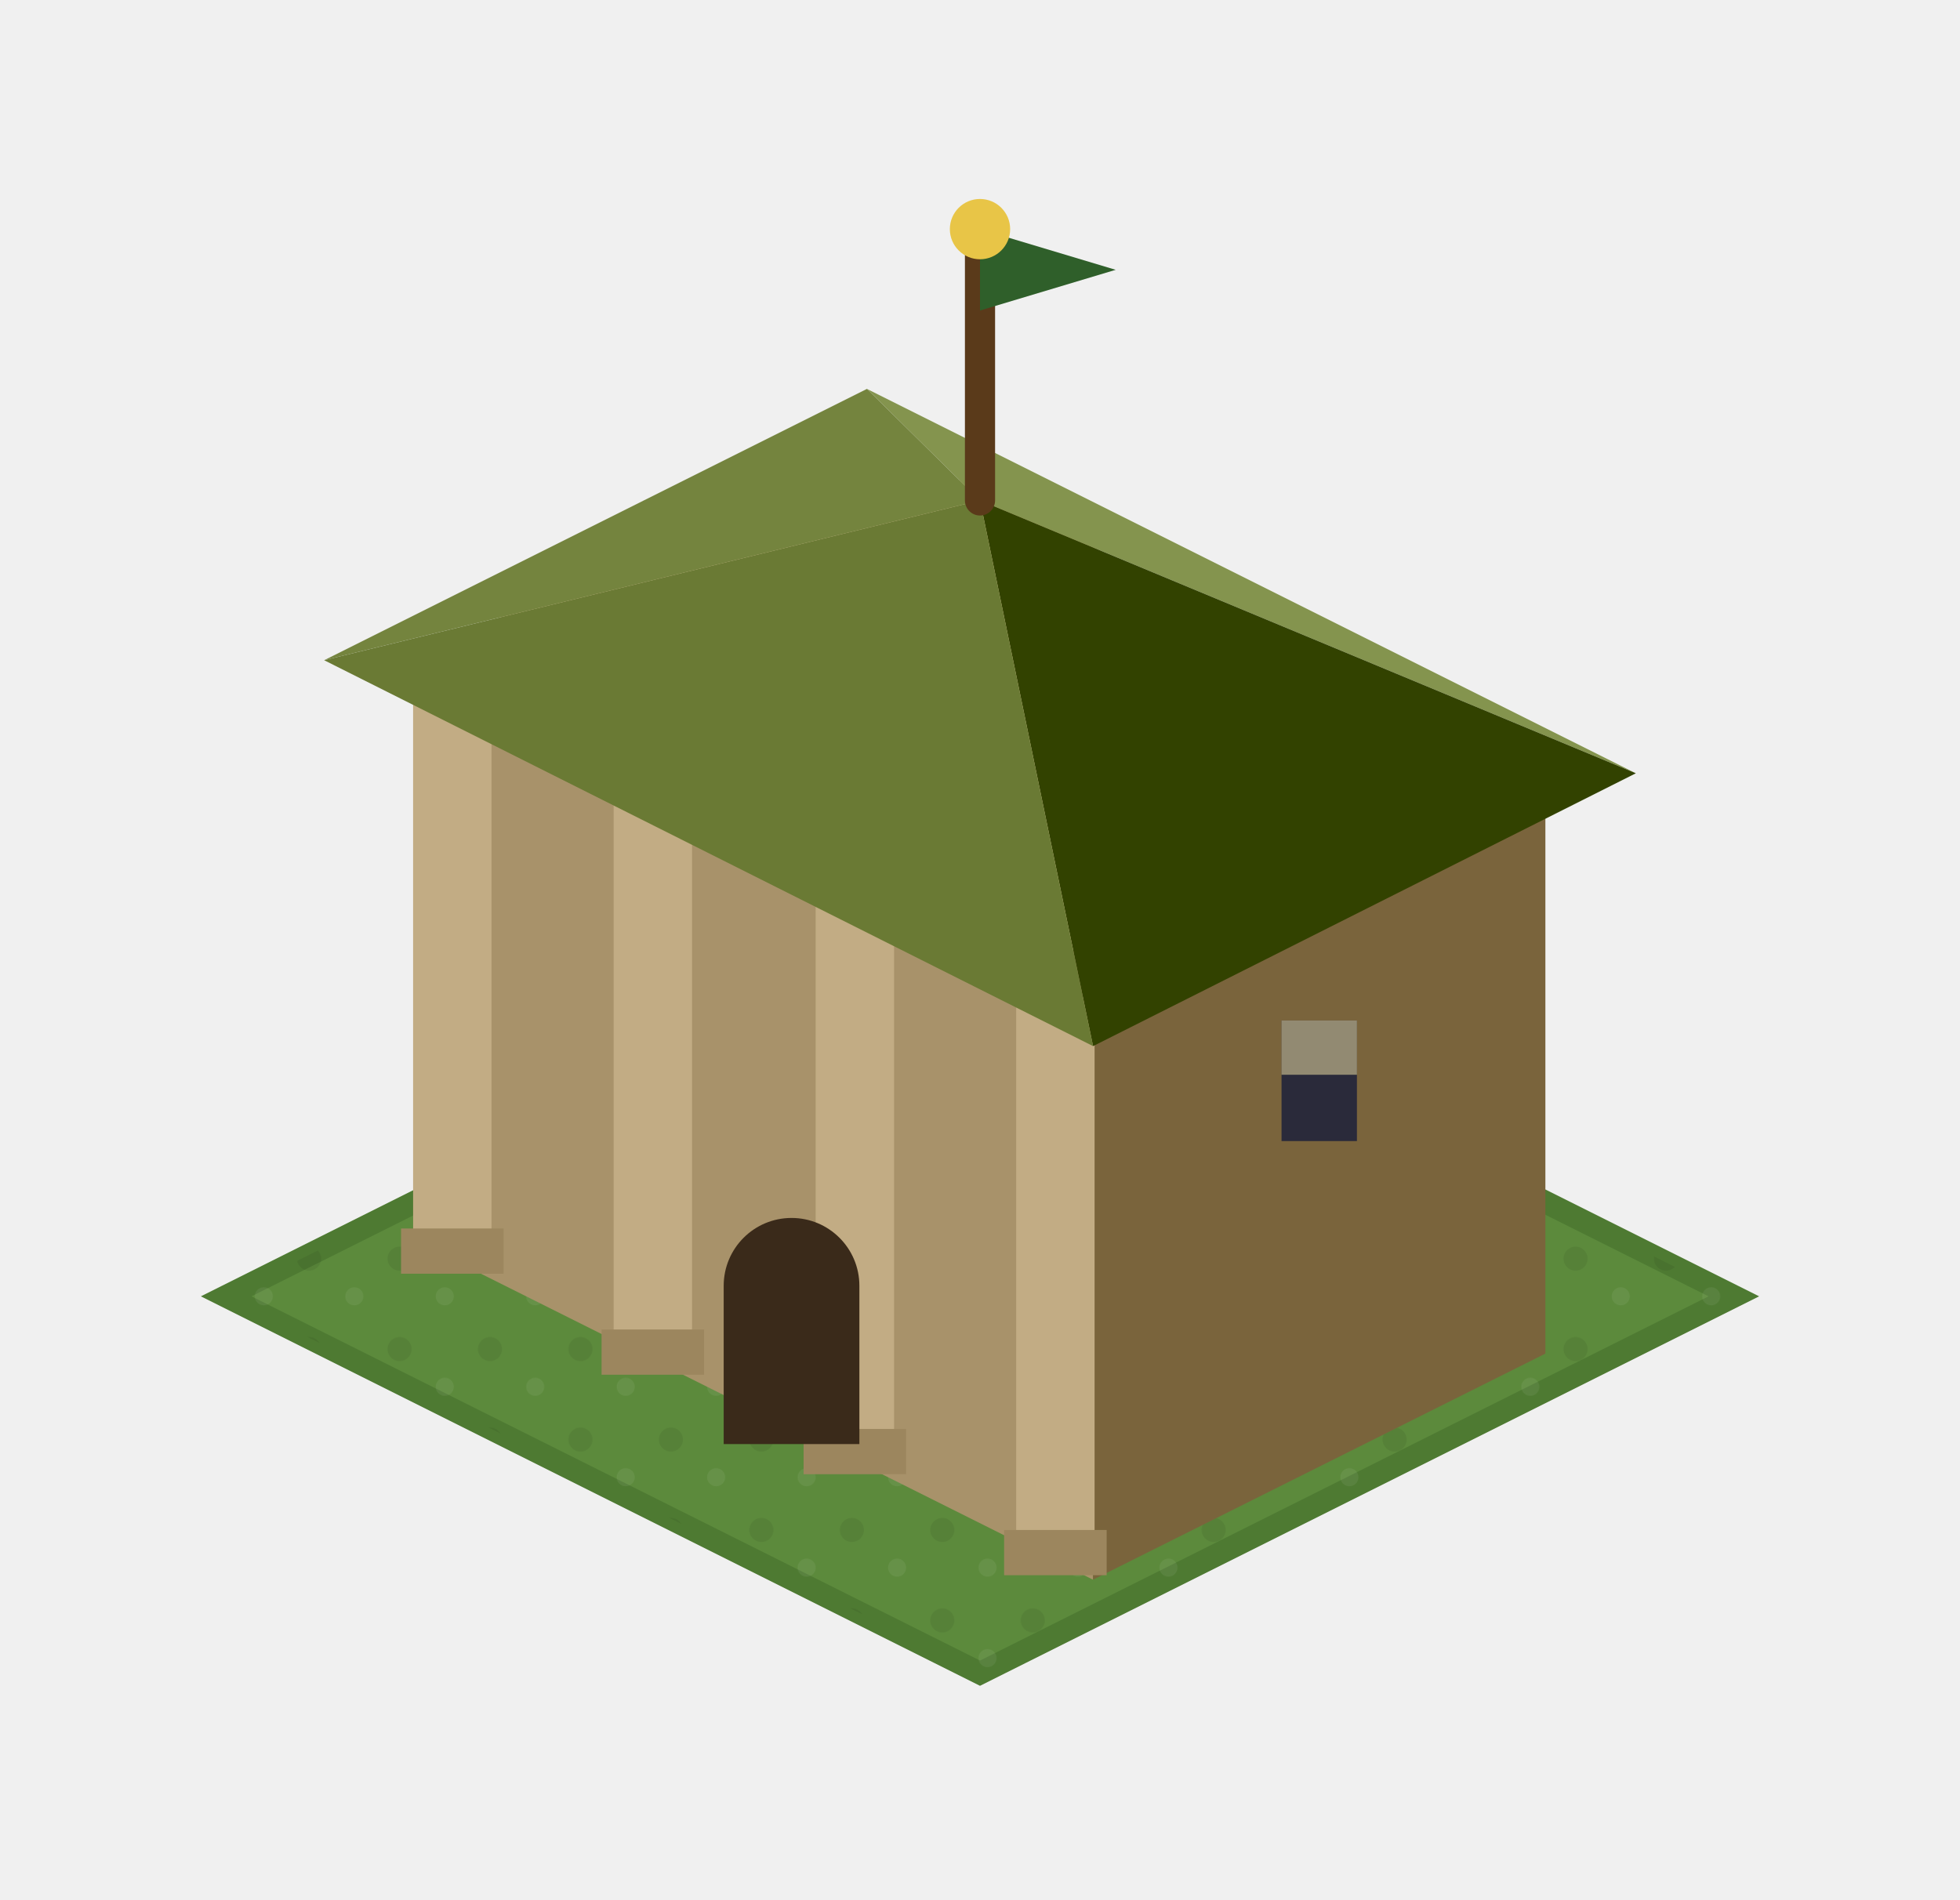
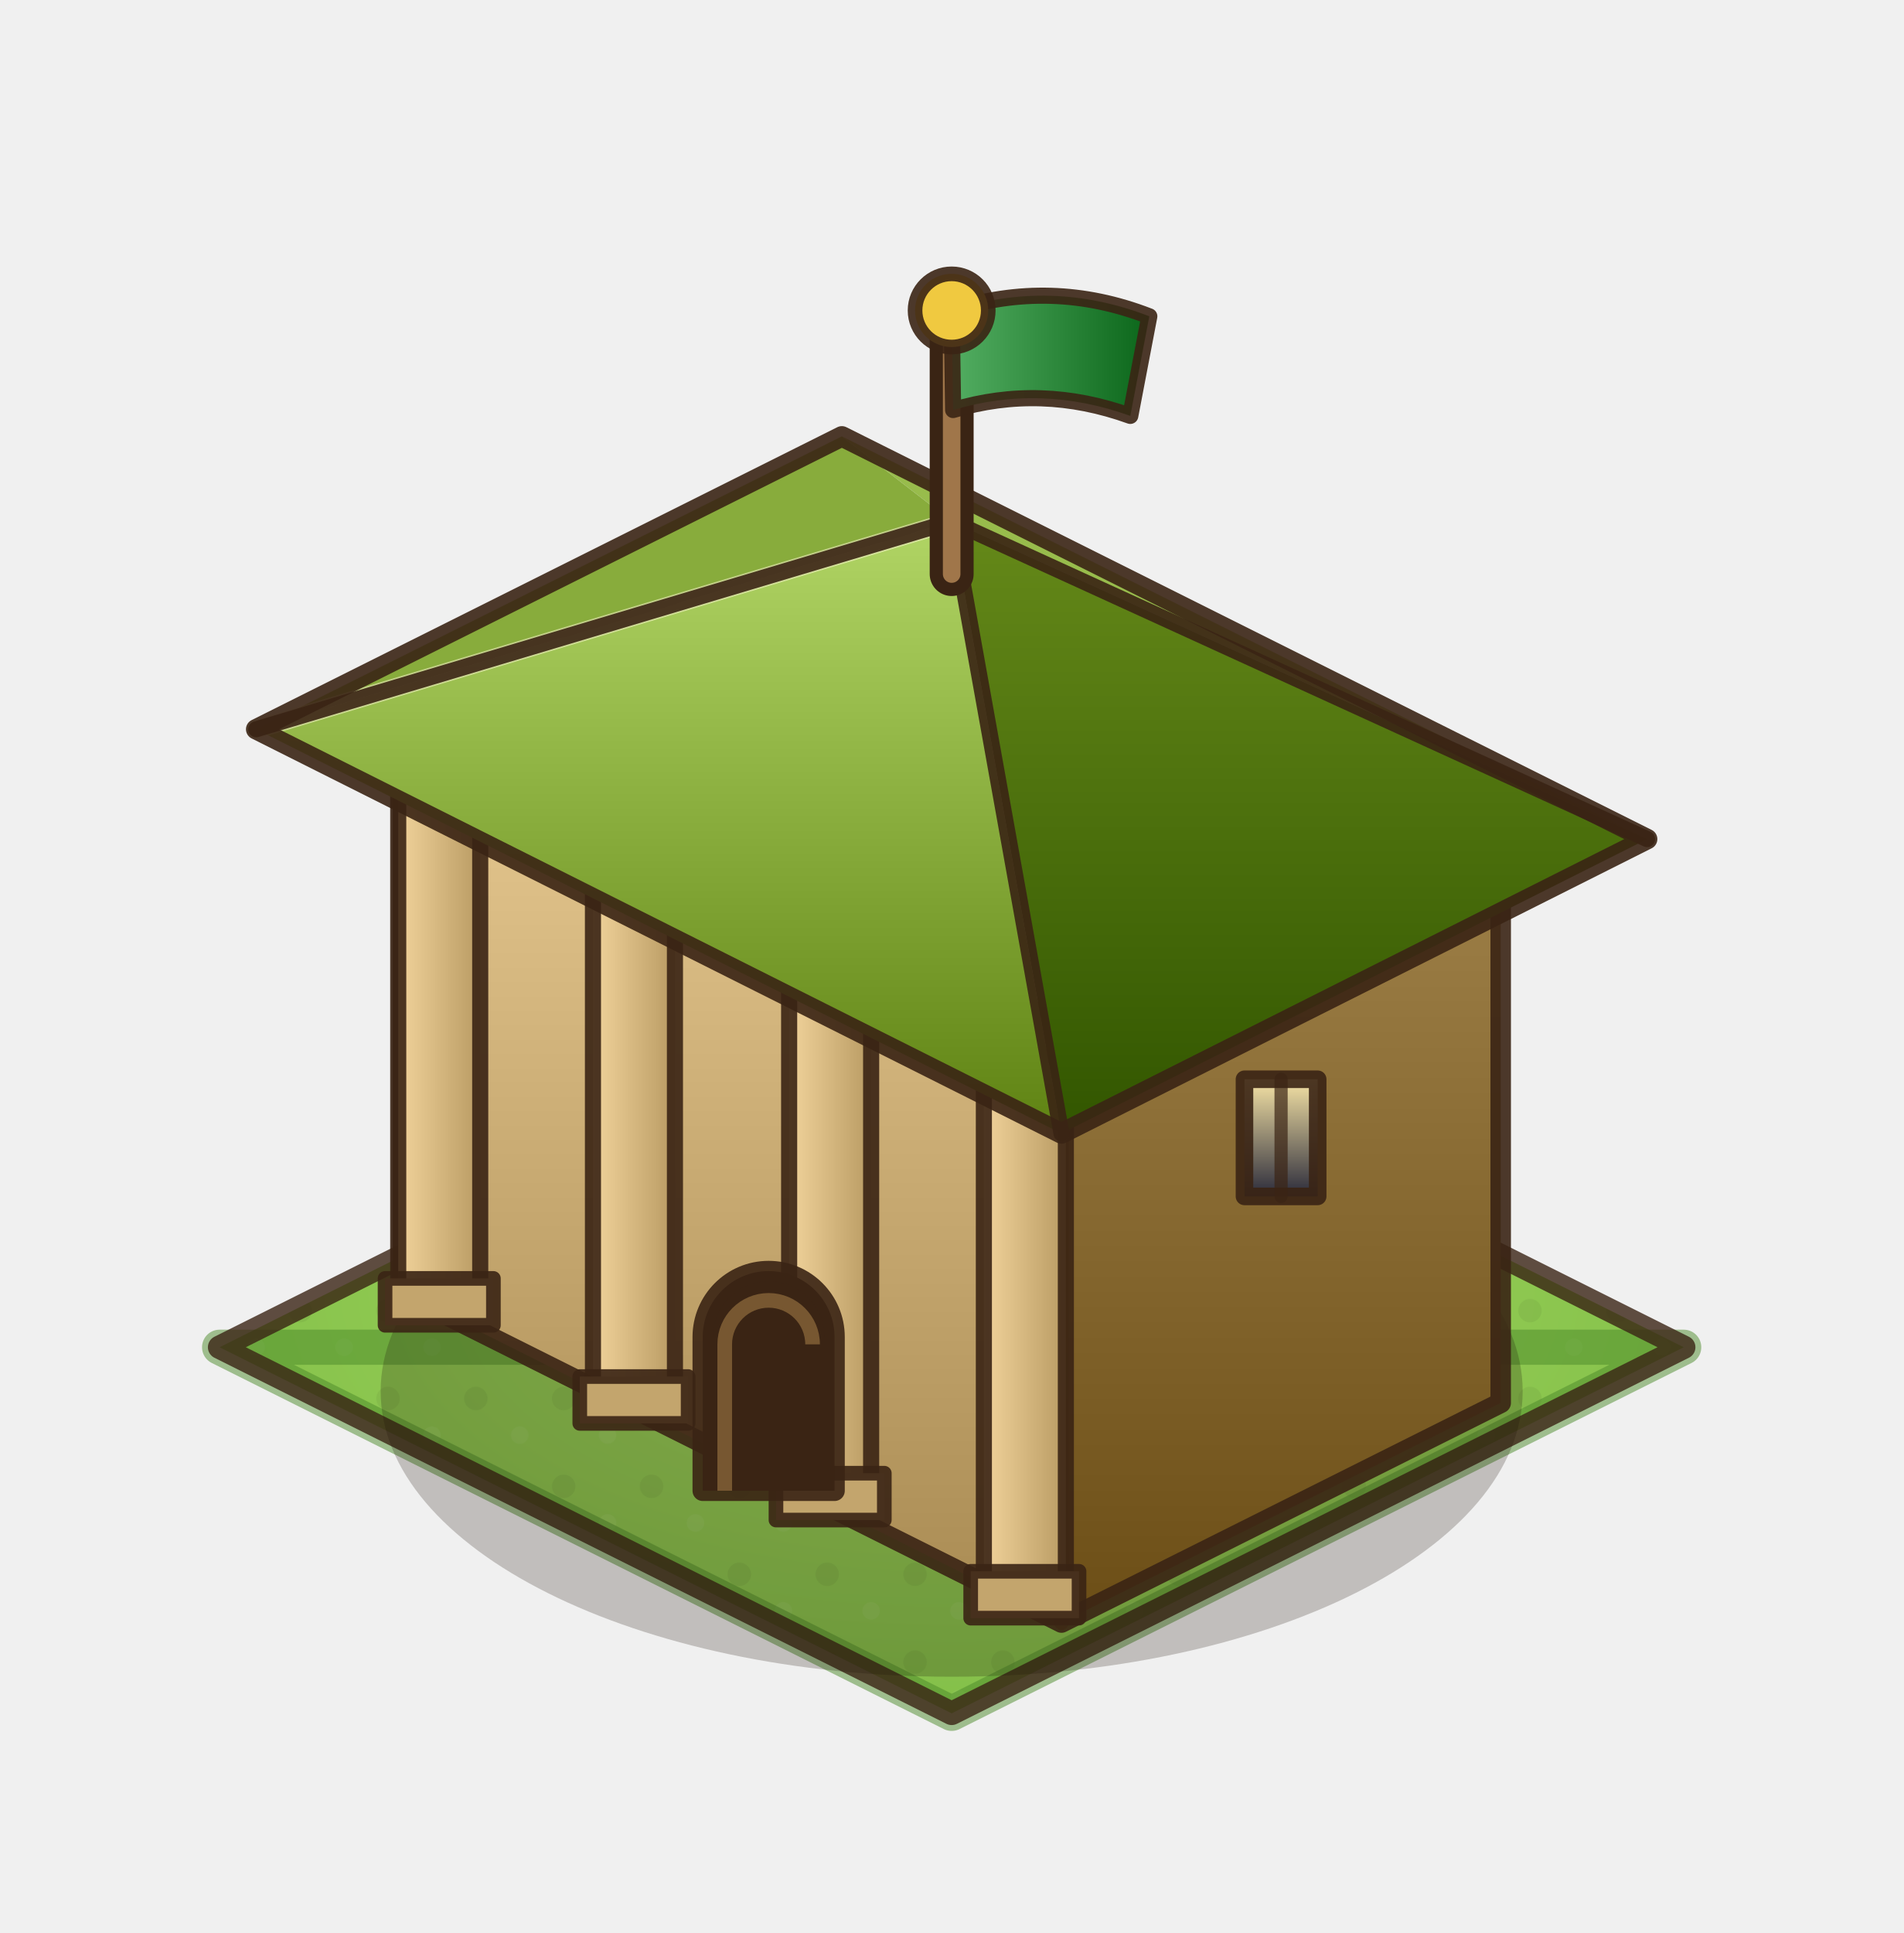
- <svg xmlns="http://www.w3.org/2000/svg" viewBox="35 -16 130 126" width="130" height="126" shape-rendering="geometricPrecision">
+ <svg xmlns="http://www.w3.org/2000/svg" viewBox="35 -22 130 132" width="130" height="132" shape-rendering="geometricPrecision">
  <defs>
    <pattern id="gtex" width="6" height="6" patternUnits="userSpaceOnUse">
      <circle cx="1.5" cy="1.5" r="0.8" fill="#000" opacity="0.18" />
      <circle cx="4.5" cy="4" r="0.6" fill="#fff" opacity="0.18" />
    </pattern>
    <pattern id="stripes" width="8" height="8" patternUnits="userSpaceOnUse" patternTransform="rotate(45)">
      <rect width="4" height="8" fill="#fff" opacity="0.35" />
    </pattern>
+     <pattern id="stonetex" width="12" height="7" patternUnits="userSpaceOnUse">
+       <path d="M0,3.5 h12 M6,0 v3.5 M0,3.5 v3.5 M12,3.5 v3.5" stroke="#000" stroke-width="0.9" fill="none" opacity="0.16" />
+     </pattern>
+     <pattern id="planktex" width="12" height="5" patternUnits="userSpaceOnUse">
+       <path d="M0,2.5 h12" stroke="#000" stroke-width="0.9" opacity="0.18" />
+       <path d="M0,4.6 h12" stroke="#fff" stroke-width="0.6" opacity="0.12" />
+     </pattern>
  </defs>
-   <polygon points="100,45 150,70 100,95 50,70" fill="#5c8a3c" />
-   <polygon points="100,45 150,70 100,95 50,70" fill="none" stroke="#4e7a32" stroke-width="1.5" />
-   <polygon points="100,45 150,70 100,95 50,70" fill="url(#gtex)" opacity="0.35" />
-   <polygon points="62.5,66.3 107.5,88.8 107.5,50.3 62.5,27.8" fill="#a8926a" />
-   <polygon points="107.5,88.8 137.5,73.8 137.5,35.3 107.5,50.3" fill="#7a643c" />
-   <polygon points="92.5,12.8 137.5,35.3 107.5,50.3 62.5,27.8" fill="#e0caa2" />
-   <polyline points="62.5,27.8 107.5,50.3 137.5,35.3" fill="none" stroke="#ffebc3" stroke-width="1" opacity="0.6" />
-   <rect x="62.4" y="29.1" width="5.2" height="38.4" fill="#c2ac84" />
-   <rect x="61.4" y="27.1" width="7.2" height="3" fill="#9c865e" />
-   <rect x="61.6" y="65.5" width="6.8" height="3" fill="#9c865e" />
-   <rect x="75.7" y="35.8" width="5.2" height="38.4" fill="#c2ac84" />
-   <rect x="74.7" y="33.8" width="7.2" height="3" fill="#9c865e" />
-   <rect x="74.9" y="72.2" width="6.8" height="3" fill="#9c865e" />
-   <rect x="89.1" y="42.4" width="5.2" height="38.4" fill="#c2ac84" />
-   <rect x="88.1" y="40.4" width="7.2" height="3" fill="#9c865e" />
-   <rect x="88.3" y="78.8" width="6.8" height="3" fill="#9c865e" />
-   <rect x="102.4" y="49.1" width="5.2" height="38.4" fill="#c2ac84" />
-   <rect x="101.4" y="47.1" width="7.2" height="3" fill="#9c865e" />
-   <rect x="101.6" y="85.5" width="6.8" height="3" fill="#9c865e" />
-   <polygon points="92.5,9.8 143.5,35.3 100,17.2" fill="#84944e" />
-   <polygon points="56.5,27.8 92.5,9.8 100,17.2" fill="#74843e" />
-   <polygon points="107.5,53.4 143.5,35.3 100,17.2" fill="#324200" />
-   <polygon points="56.5,27.8 107.5,53.4 100,17.2" fill="#6a7a34" />
-   <rect x="120" y="51.7" width="5" height="8" fill="#2a2a3a" />
-   <rect x="120" y="51.7" width="5" height="3.6" fill="#e8d8a0" opacity="0.55" />
-   <path d="M83,79.8 v-10.5 a4.5,4.5 0 0 1 9,0 v10.5 z" fill="#3a2a1a" />
-   <line x1="100" y1="17.2" x2="100" y2="-0.8" stroke="#5a3a1a" stroke-width="2" stroke-linecap="round" />
-   <polygon points="100,-0.8 109,1.9 100,4.6" fill="#2f5f2a" />
-   <circle cx="100" cy="-0.8" r="2" fill="#e8c547" />
+   <defs>
+     <radialGradient id="g0" cx="0.5" cy="0.42" r="0.75">
+       <stop offset="0" stop-color="#a2d85e" />
+       <stop offset="1" stop-color="#7ab843" />
+     </radialGradient>
+     <linearGradient id="g1" x1="0" y1="0" x2="0" y2="1">
+       <stop offset="0" stop-color="#e7c991" />
+       <stop offset="1" stop-color="#a98b53" />
+     </linearGradient>
+     <linearGradient id="g2" x1="0" y1="0" x2="0" y2="1">
+       <stop offset="0" stop-color="#9f8149" />
+       <stop offset="1" stop-color="#6c4e16" />
+     </linearGradient>
+     <linearGradient id="g3" x1="0" y1="0" x2="1" y2="0">
+       <stop offset="0" stop-color="#f1d39b" />
+       <stop offset="1" stop-color="#b99b63" />
+     </linearGradient>
+     <linearGradient id="g4" x1="0" y1="0" x2="0" y2="1">
+       <stop offset="0" stop-color="#658919" />
+       <stop offset="1" stop-color="#325600" />
+     </linearGradient>
+     <linearGradient id="g5" x1="0" y1="0" x2="0" y2="1">
+       <stop offset="0" stop-color="#b1d565" />
+       <stop offset="1" stop-color="#5f8313" />
+     </linearGradient>
+     <linearGradient id="g6" x1="0" y1="0" x2="0" y2="1">
+       <stop offset="0" stop-color="#f6e4a6" />
+       <stop offset="1" stop-color="#2a2a3a" />
+     </linearGradient>
+     <linearGradient id="g7" x1="0" y1="0" x2="1" y2="0">
+       <stop offset="0" stop-color="#53ae62" />
+       <stop offset="1" stop-color="#0b661a" />
+     </linearGradient>
+   </defs>
+   <polygon points="100,45 150,70 100,95 50,70" fill="url(#g0)" />
+   <polygon points="100,45 150,70 100,95 50,70" fill="url(#gtex)" opacity="0.28" />
+   <polygon points="50,70 100,95 150,70" fill="none" stroke="#4c8a2a" stroke-width="2.4" stroke-opacity="0.5" stroke-linejoin="round" />
+   <polygon points="100,45 150,70 100,95 50,70" fill="none" stroke="#3a2414" stroke-width="1.6" stroke-opacity="0.8" stroke-linejoin="round" stroke-linecap="round" />
+   <path d="M71.4,63.3 q1.5,-4.5 3,0 q1.5,-5 3,0" stroke="#4c8a2a" stroke-width="1.1" fill="none" opacity="0.75" />
+   <path d="M115.9,71.4 q1.5,-4.5 3,0 q1.5,-5 3,0" stroke="#4c8a2a" stroke-width="1.1" fill="none" opacity="0.75" />
+   <path d="M119.2,65.3 q1.5,-4.5 3,0 q1.5,-5 3,0" stroke="#4c8a2a" stroke-width="1.1" fill="none" opacity="0.75" />
+   <path d="M90.8,62.8 q1.5,-4.5 3,0 q1.5,-5 3,0" stroke="#4c8a2a" stroke-width="1.1" fill="none" opacity="0.75" />
+   <path d="M86.2,71.4 q1.5,-4.5 3,0 q1.5,-5 3,0" stroke="#4c8a2a" stroke-width="1.1" fill="none" opacity="0.75" />
+   <path d="M109.5,80 q1.5,-4.5 3,0 q1.5,-5 3,0" stroke="#4c8a2a" stroke-width="1.1" fill="none" opacity="0.75" />
+   <path d="M96.3,56.9 q1.5,-4.5 3,0 q1.5,-5 3,0" stroke="#4c8a2a" stroke-width="1.1" fill="none" opacity="0.75" />
+   <path d="M82.1,68.4 q1.5,-4.5 3,0 q1.5,-5 3,0" stroke="#4c8a2a" stroke-width="1.1" fill="none" opacity="0.75" />
+   <ellipse cx="100" cy="73" rx="39" ry="19.5" fill="#1a0e04" opacity="0.22" />
+   <polygon points="62.5,66.3 107.5,88.8 107.5,50.3 62.5,27.8" fill="url(#g1)" />
+   <polygon points="107.5,88.8 137.5,73.8 137.5,35.3 107.5,50.3" fill="url(#g2)" />
+   <polygon points="92.5,12.8 137.5,35.3 107.5,50.3 62.5,27.8" fill="#fff1b9" />
+   <line x1="107.5" y1="88.8" x2="107.5" y2="50.3" stroke="#5d3f07" stroke-width="1" stroke-linecap="round" opacity="0.55" />
+   <polyline points="62.5,27.8 107.5,50.3 137.5,35.3" fill="none" stroke="#fff6d8" stroke-width="1.3" opacity="0.55" />
+   <polygon points="62.5,66.3 107.5,88.8 137.5,73.8 137.5,35.3 92.5,12.8 62.5,27.8" fill="none" stroke="#3a2414" stroke-width="1.4" stroke-opacity="0.9" stroke-linejoin="round" stroke-linecap="round" />
+   <rect x="62.2" y="29.1" width="5.6" height="38.4" fill="url(#g3)" stroke="#3a2414" stroke-width="1.1" stroke-opacity="0.9" stroke-linejoin="round" stroke-linecap="round" />
+   <rect x="61.1" y="26.9" width="7.8" height="3.2" fill="#c3a56d" stroke="#3a2414" stroke-width="1" stroke-opacity="0.9" stroke-linejoin="round" stroke-linecap="round" />
+   <rect x="61.3" y="65.3" width="7.4" height="3.2" fill="#c3a56d" stroke="#3a2414" stroke-width="1" stroke-opacity="0.9" stroke-linejoin="round" stroke-linecap="round" />
+   <rect x="75.5" y="35.8" width="5.6" height="38.4" fill="url(#g3)" stroke="#3a2414" stroke-width="1.1" stroke-opacity="0.9" stroke-linejoin="round" stroke-linecap="round" />
+   <rect x="74.4" y="33.6" width="7.8" height="3.2" fill="#c3a56d" stroke="#3a2414" stroke-width="1" stroke-opacity="0.9" stroke-linejoin="round" stroke-linecap="round" />
+   <rect x="74.6" y="72" width="7.4" height="3.2" fill="#c3a56d" stroke="#3a2414" stroke-width="1" stroke-opacity="0.9" stroke-linejoin="round" stroke-linecap="round" />
+   <rect x="88.9" y="42.4" width="5.6" height="38.4" fill="url(#g3)" stroke="#3a2414" stroke-width="1.1" stroke-opacity="0.9" stroke-linejoin="round" stroke-linecap="round" />
+   <rect x="87.8" y="40.2" width="7.8" height="3.2" fill="#c3a56d" stroke="#3a2414" stroke-width="1" stroke-opacity="0.9" stroke-linejoin="round" stroke-linecap="round" />
+   <rect x="88" y="78.6" width="7.4" height="3.2" fill="#c3a56d" stroke="#3a2414" stroke-width="1" stroke-opacity="0.9" stroke-linejoin="round" stroke-linecap="round" />
+   <rect x="102.2" y="49.1" width="5.6" height="38.4" fill="url(#g3)" stroke="#3a2414" stroke-width="1.1" stroke-opacity="0.9" stroke-linejoin="round" stroke-linecap="round" />
+   <rect x="101.1" y="46.9" width="7.8" height="3.2" fill="#c3a56d" stroke="#3a2414" stroke-width="1" stroke-opacity="0.9" stroke-linejoin="round" stroke-linecap="round" />
+   <rect x="101.3" y="85.3" width="7.4" height="3.2" fill="#c3a56d" stroke="#3a2414" stroke-width="1" stroke-opacity="0.9" stroke-linejoin="round" stroke-linecap="round" />
+   <polygon points="92.5,7.8 147.5,35.3 100,13.6" fill="#98bc4c" />
+   <polygon points="52.5,27.8 92.5,7.8 100,13.6" fill="#88ac3c" />
+   <polygon points="107.5,55.4 147.5,35.3 100,13.6" fill="url(#g4)" />
+   <polygon points="52.5,27.8 107.5,55.4 100,13.6" fill="url(#g5)" />
+   <line x1="52.5" y1="27.8" x2="100" y2="13.6" stroke="#fff6d8" stroke-width="1.3" stroke-linecap="round" opacity="0.5" />
+   <polygon points="52.5,27.8 107.5,55.4 147.5,35.3 92.5,7.8" fill="none" stroke="#3a2414" stroke-width="1.4" stroke-opacity="0.9" stroke-linejoin="round" stroke-linecap="round" />
+   <line x1="52.5" y1="27.8" x2="100" y2="13.6" stroke="#3a2414" stroke-width="1.1" stroke-linecap="round" opacity="0.9" />
+   <line x1="107.5" y1="55.4" x2="100" y2="13.6" stroke="#3a2414" stroke-width="1.1" stroke-linecap="round" opacity="0.9" />
+   <line x1="147.5" y1="35.3" x2="100" y2="13.6" stroke="#3a2414" stroke-width="1.1" stroke-linecap="round" opacity="0.9" />
+   <rect x="120" y="51.7" width="5" height="8" fill="url(#g6)" stroke="#3a2414" stroke-width="1.2" stroke-opacity="0.9" stroke-linejoin="round" stroke-linecap="round" />
+   <line x1="122.5" y1="51.7" x2="122.5" y2="59.7" stroke="#3a2414" stroke-width="0.9" stroke-linecap="round" opacity="0.7" />
+   <path d="M83,79.8 v-10.5 a4.5,4.5 0 0 1 9,0 v10.5 z" fill="#3a2414" stroke="#3a2414" stroke-width="1.4" stroke-opacity="0.9" stroke-linejoin="round" stroke-linecap="round" />
+   <path d="M84.5,79.8 v-10 a3,3 0 0 1 6,0" fill="none" stroke="#a07a44" stroke-width="1" opacity="0.6" />
+   <line x1="100" y1="17.2" x2="100" y2="-0.8" stroke="#3a2414" stroke-width="3" stroke-linecap="round" />
+   <line x1="100" y1="17.2" x2="100" y2="-0.8" stroke="#a0764a" stroke-width="1.2" stroke-linecap="round" />
+   <path d="M100,-0.8 q6.8,-2.2 13.5,0.4 l-1.3,6.8 q-6.1,-2.2 -12.1,-0.4 z" fill="url(#g7)" stroke="#3a2414" stroke-width="1.1" stroke-opacity="0.9" stroke-linejoin="round" stroke-linecap="round" />
+   <circle cx="100" cy="-0.8" r="2.5" fill="#f0c940" stroke="#3a2414" stroke-width="1" stroke-opacity="0.9" stroke-linejoin="round" stroke-linecap="round" />
</svg>
